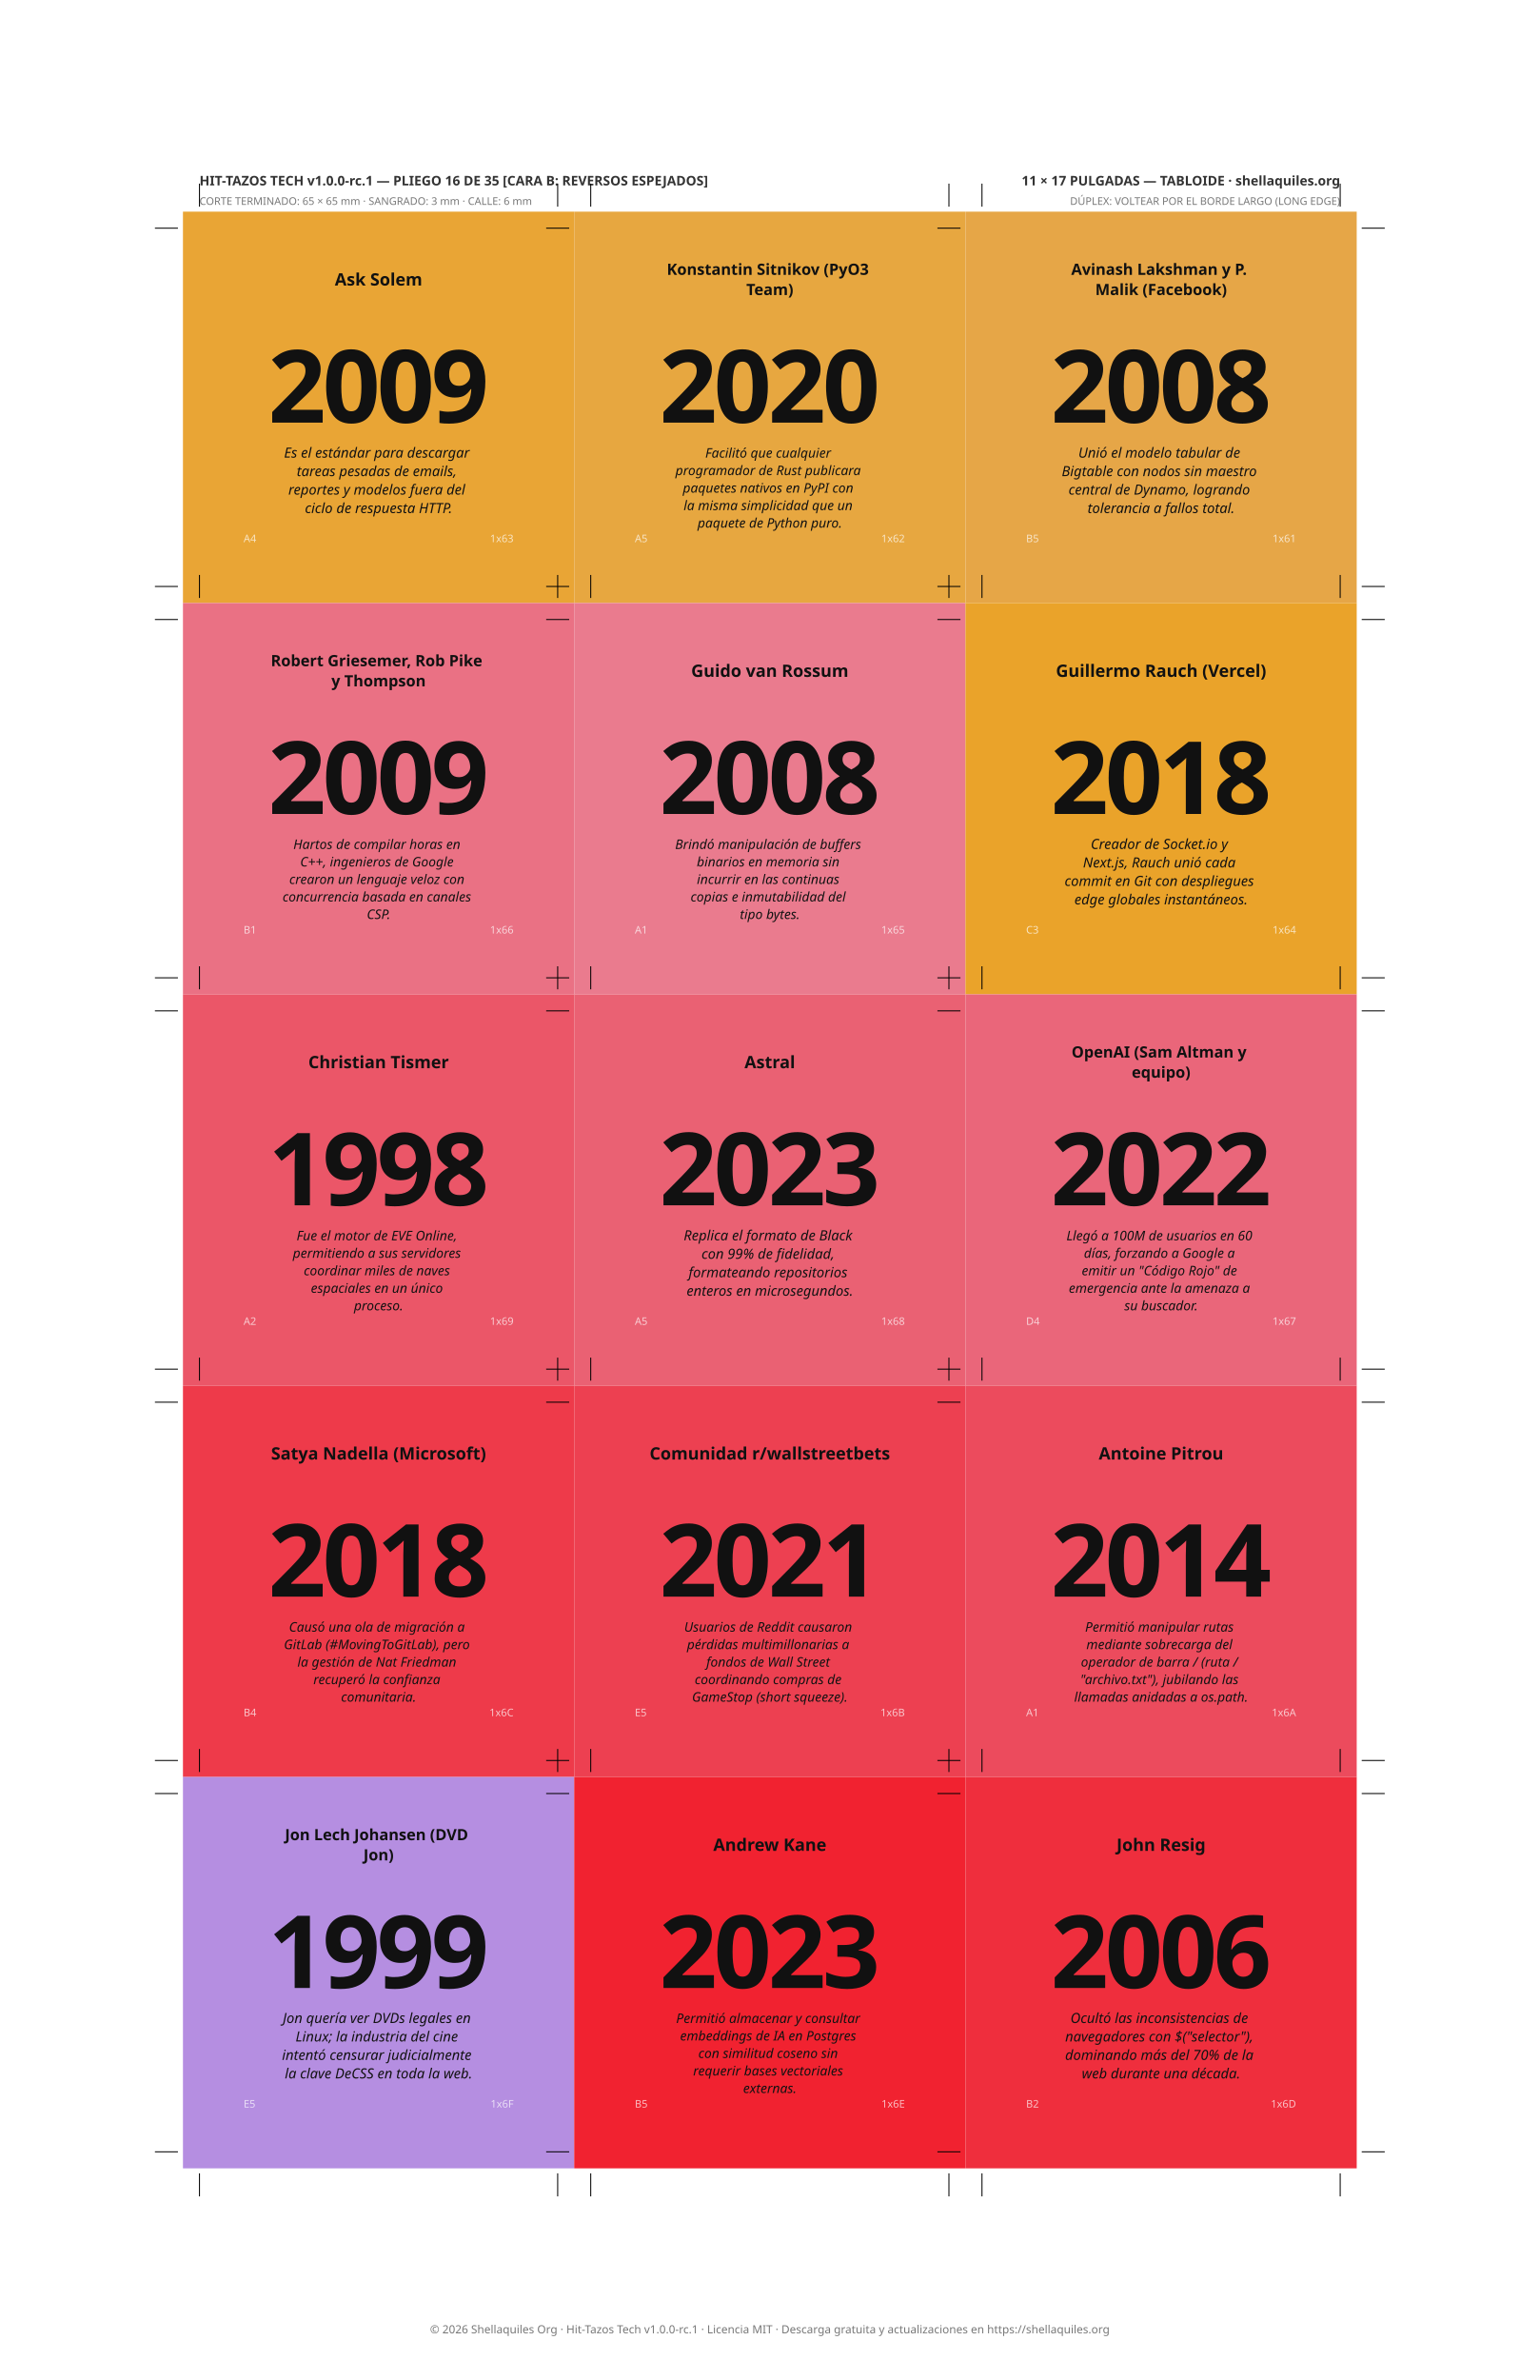
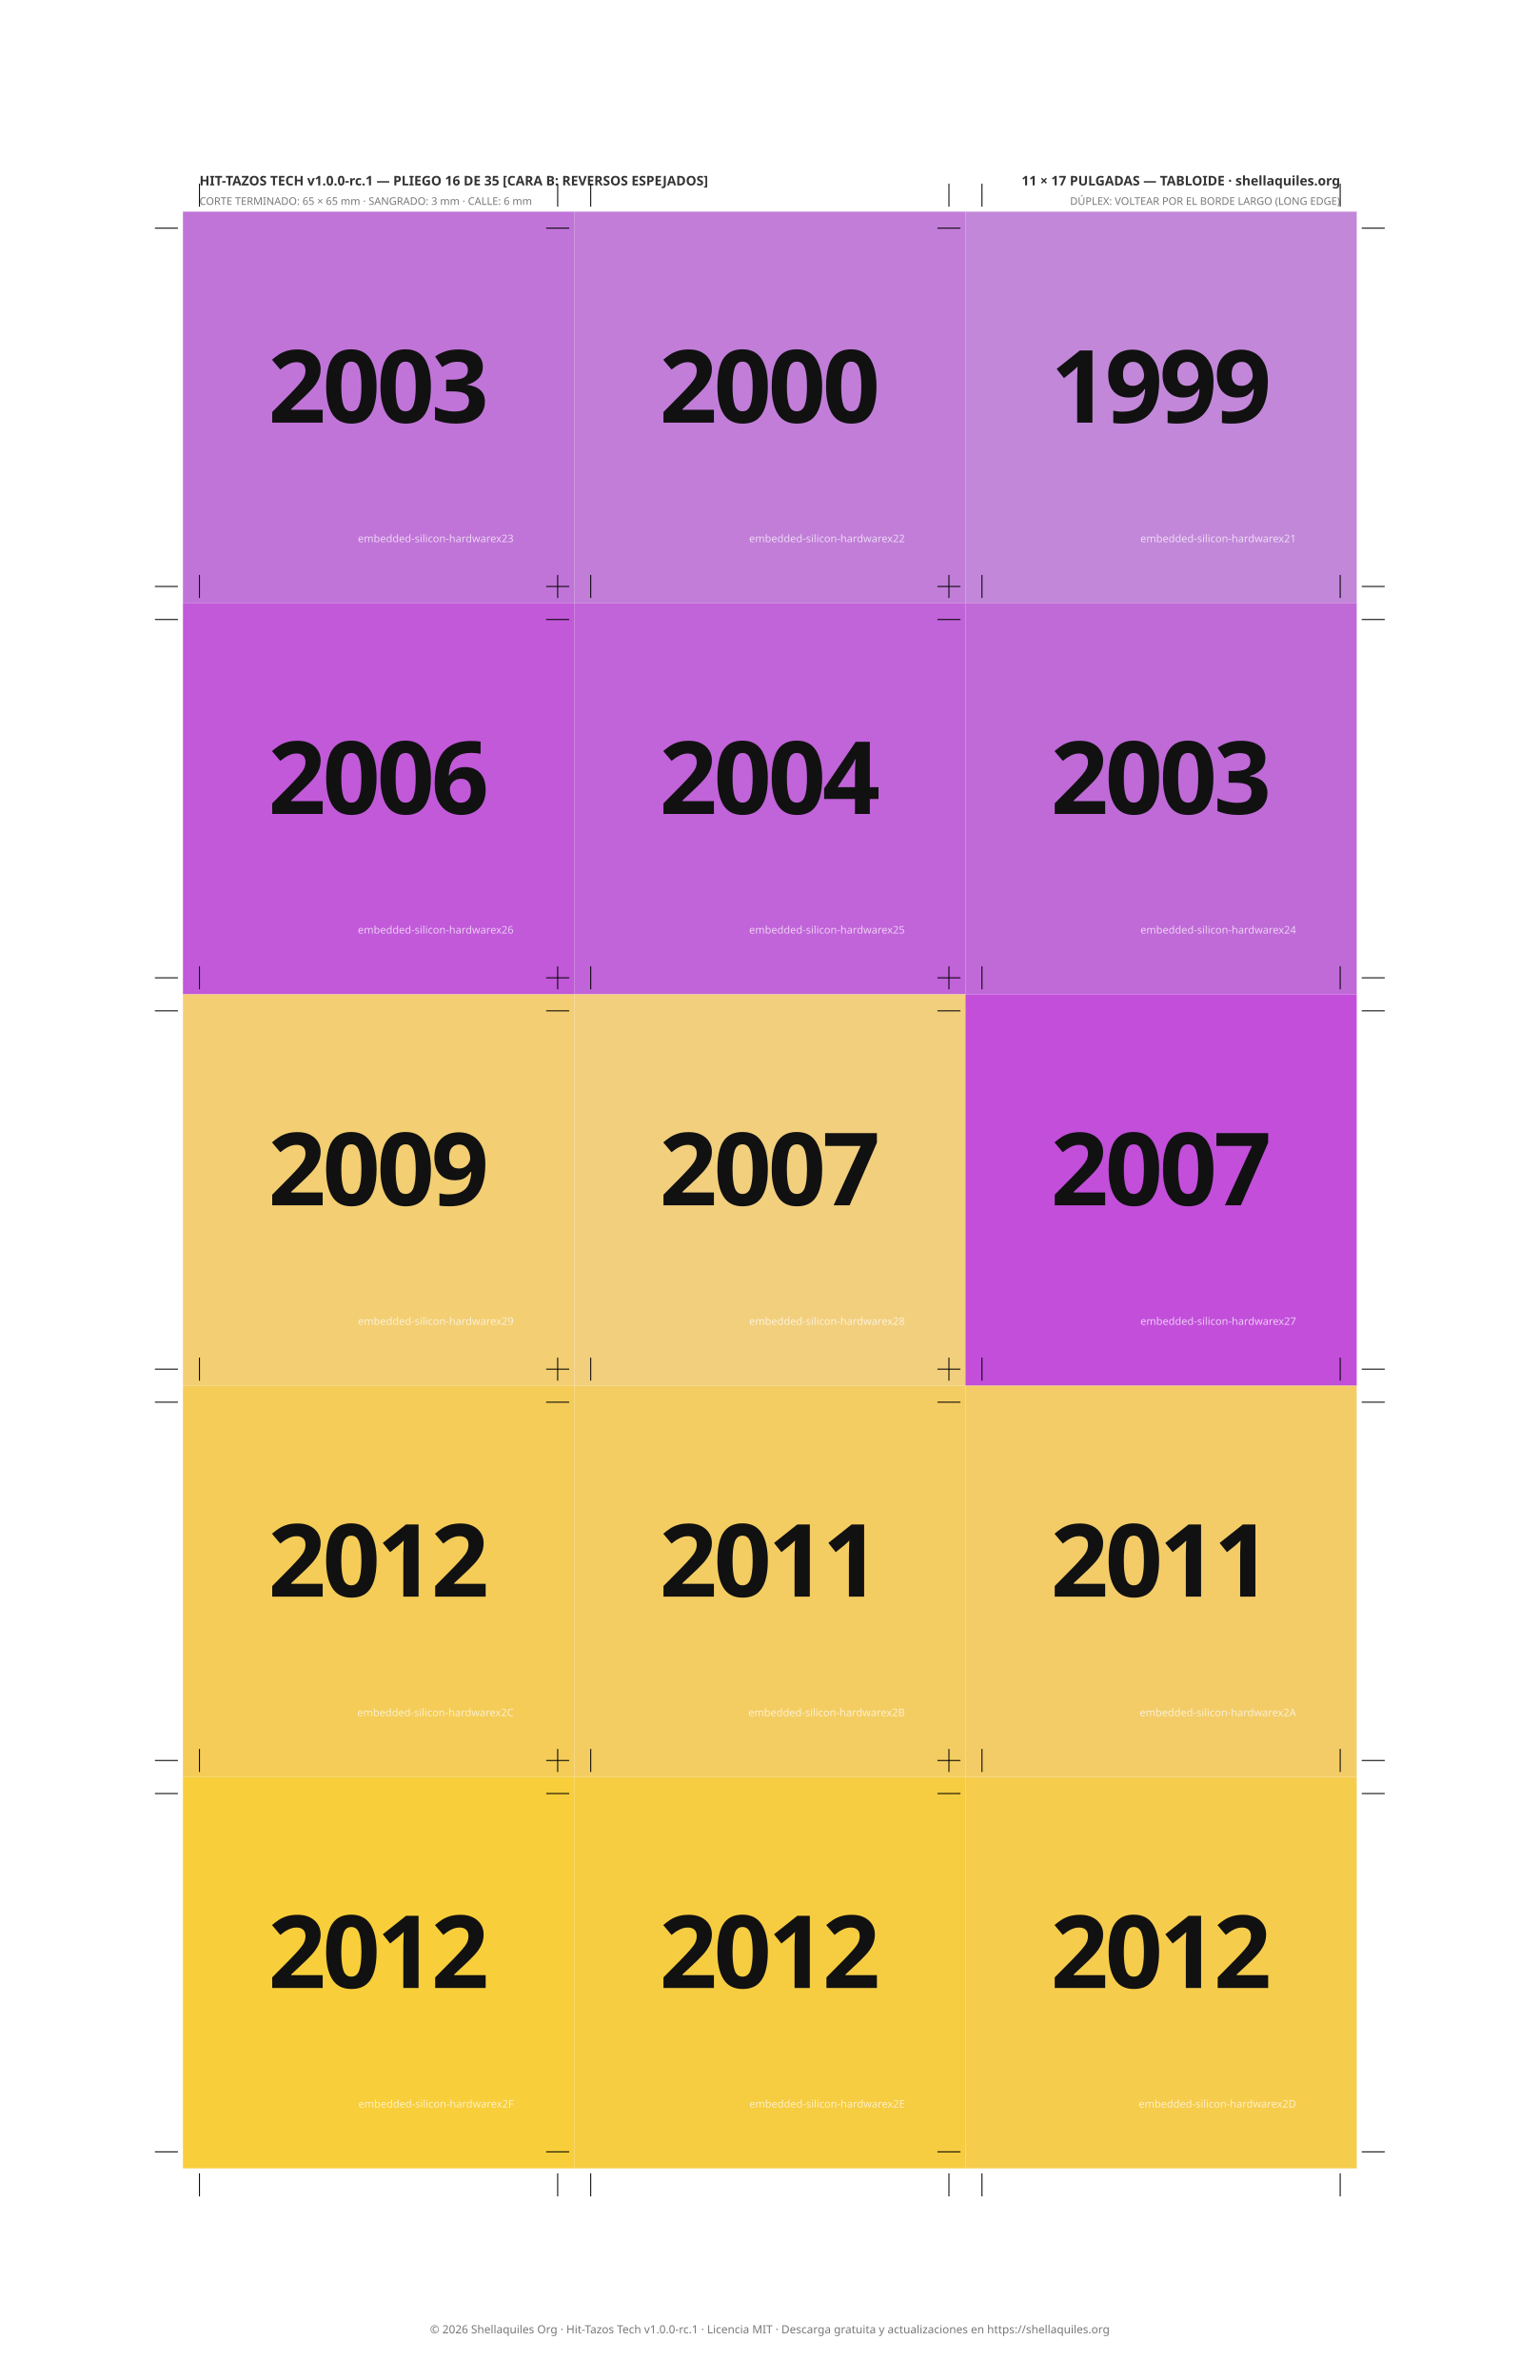
<svg xmlns="http://www.w3.org/2000/svg" width="279.4mm" height="431.8mm" viewBox="0 0 792 1224" style="background-color: #ffffff;">
  <g id="encabezado_pliego">
    <text x="102.61" y="95.35" font-family="'Outfit', sans-serif" font-size="6.8" font-weight="700" fill="#333333">HIT-TAZOS TECH v1.0.0-rc.1 — PLIEGO 16 DE 35 [CARA B: REVERSOS ESPEJADOS]</text>
    <text x="689.39" y="95.35" font-family="'Outfit', sans-serif" font-size="6.8" font-weight="700" fill="#333333" text-anchor="end">11 × 17 PULGADAS — TABLOIDE · shellaquiles.org</text>
    <text x="102.61" y="105.35" font-family="'Outfit', sans-serif" font-size="5.4" font-weight="500" fill="#777777">CORTE TERMINADO: 65 × 65 mm · SANGRADO: 3 mm · CALLE: 6 mm</text>
    <text x="689.39" y="105.35" font-family="'Outfit', sans-serif" font-size="5.4" font-weight="500" fill="#777777" text-anchor="end">DÚPLEX: VOLTEAR POR EL BORDE LARGO (LONG EDGE)</text>
  </g>
  <g id="tarjetas_reverso">
-     <g id="carta_1_63_reverso">
+     <g id="carta_embedded-silicon-hardware_23_reverso">
      <g stroke="#000000" stroke-width="0.5" stroke-linecap="square">
        <line x1="79.94" y1="117.35" x2="91.28" y2="117.35" />
        <line x1="102.61" y1="94.68" x2="102.61" y2="106.02" />
        <line x1="298.20" y1="117.35" x2="309.54" y2="117.35" />
        <line x1="286.87" y1="94.68" x2="286.87" y2="106.02" />
        <line x1="79.94" y1="301.61" x2="91.28" y2="301.61" />
        <line x1="102.61" y1="312.94" x2="102.61" y2="324.28" />
        <line x1="298.20" y1="301.61" x2="309.54" y2="301.61" />
        <line x1="286.87" y1="312.94" x2="286.87" y2="324.28" />
      </g>
-       <rect x="94.11" y="108.85" width="201.26" height="201.26" fill="#e9a535" />
+       <rect x="94.11" y="108.85" width="201.26" height="201.26" fill="#c074d8" />
      <g transform="translate(102.61, 117.35)">
        <text font-family="'Outfit', sans-serif" font-size="8.8" font-weight="600" fill="#111111" text-anchor="middle">
-           <tspan x="92.13" y="29.5">Ask Solem</tspan>
-         </text>
-         <text x="92.13" y="100" font-family="'Space Grotesk', sans-serif" font-size="52" font-weight="900" letter-spacing="-1.8" fill="#111111" text-anchor="middle">2009</text>
-         <text font-family="'Outfit', sans-serif" font-size="7.2" font-weight="400" font-style="italic" fill="#111111" text-anchor="middle">
-           <tspan x="92.13" y="118.0">Es el estándar para descargar</tspan>
-           <tspan x="92.13" y="127.5">tareas pesadas de emails,</tspan>
-           <tspan x="92.13" y="137.0">reportes y modelos fuera del</tspan>
-           <tspan x="92.13" y="146.5">ciclo de respuesta HTTP.</tspan>
-         </text>
-         <text x="22.68" y="161.5" font-family="'Outfit', sans-serif" font-size="5.4" font-weight="500" fill="rgba(255, 255, 255, 0.7)">A4</text>
-         <text x="161.57" y="161.5" font-family="'Space Grotesk', sans-serif" font-size="5.4" font-weight="500" fill="rgba(255, 255, 255, 0.7)" text-anchor="end">1x63</text>
-       </g>
-     </g>
-     <g id="carta_1_62_reverso">
+           
+         </text>
+         <text x="92.13" y="100" font-family="'Space Grotesk', sans-serif" font-size="52" font-weight="900" letter-spacing="-1.8" fill="#111111" text-anchor="middle">2003</text>
+         <text font-family="'Outfit', sans-serif" font-size="7.2" font-weight="400" font-style="italic" fill="#111111" text-anchor="middle">
+           
+         </text>
+         <text x="22.68" y="161.5" font-family="'Outfit', sans-serif" font-size="5.4" font-weight="500" fill="rgba(255, 255, 255, 0.7)" />
+         <text x="161.57" y="161.5" font-family="'Space Grotesk', sans-serif" font-size="5.4" font-weight="500" fill="rgba(255, 255, 255, 0.7)" text-anchor="end">embedded-silicon-hardwarex23</text>
+       </g>
+     </g>
+     <g id="carta_embedded-silicon-hardware_22_reverso">
      <g stroke="#000000" stroke-width="0.5" stroke-linecap="square">
        <line x1="281.20" y1="117.35" x2="292.54" y2="117.35" />
        <line x1="303.87" y1="94.68" x2="303.87" y2="106.02" />
        <line x1="499.46" y1="117.35" x2="510.80" y2="117.35" />
        <line x1="488.13" y1="94.68" x2="488.13" y2="106.02" />
        <line x1="281.20" y1="301.61" x2="292.54" y2="301.61" />
        <line x1="303.87" y1="312.94" x2="303.87" y2="324.28" />
        <line x1="499.46" y1="301.61" x2="510.80" y2="301.61" />
        <line x1="488.13" y1="312.94" x2="488.13" y2="324.28" />
      </g>
-       <rect x="295.37" y="108.85" width="201.26" height="201.26" fill="#e7a740" />
+       <rect x="295.37" y="108.85" width="201.26" height="201.26" fill="#c17dd8" />
      <g transform="translate(303.87, 117.35)">
-         <text font-family="'Outfit', sans-serif" font-size="8" font-weight="600" fill="#111111" text-anchor="middle">
-           <tspan x="92.13" y="24">Konstantin Sitnikov (PyO3</tspan>
-           <tspan x="92.13" y="34.4">Team)</tspan>
-         </text>
-         <text x="92.13" y="100" font-family="'Space Grotesk', sans-serif" font-size="52" font-weight="900" letter-spacing="-1.8" fill="#111111" text-anchor="middle">2020</text>
-         <text font-family="'Outfit', sans-serif" font-size="6.8" font-weight="400" font-style="italic" fill="#111111" text-anchor="middle">
-           <tspan x="92.13" y="118.0">Facilitó que cualquier</tspan>
-           <tspan x="92.13" y="127.0">programador de Rust publicara</tspan>
-           <tspan x="92.13" y="136.0">paquetes nativos en PyPI con</tspan>
-           <tspan x="92.13" y="145.0">la misma simplicidad que un</tspan>
-           <tspan x="92.13" y="154.0">paquete de Python puro.</tspan>
-         </text>
-         <text x="22.68" y="161.5" font-family="'Outfit', sans-serif" font-size="5.4" font-weight="500" fill="rgba(255, 255, 255, 0.7)">A5</text>
-         <text x="161.57" y="161.5" font-family="'Space Grotesk', sans-serif" font-size="5.4" font-weight="500" fill="rgba(255, 255, 255, 0.7)" text-anchor="end">1x62</text>
-       </g>
-     </g>
-     <g id="carta_1_61_reverso">
+         <text font-family="'Outfit', sans-serif" font-size="8.8" font-weight="600" fill="#111111" text-anchor="middle">
+           
+         </text>
+         <text x="92.13" y="100" font-family="'Space Grotesk', sans-serif" font-size="52" font-weight="900" letter-spacing="-1.8" fill="#111111" text-anchor="middle">2000</text>
+         <text font-family="'Outfit', sans-serif" font-size="7.2" font-weight="400" font-style="italic" fill="#111111" text-anchor="middle">
+           
+         </text>
+         <text x="22.68" y="161.5" font-family="'Outfit', sans-serif" font-size="5.4" font-weight="500" fill="rgba(255, 255, 255, 0.7)" />
+         <text x="161.57" y="161.5" font-family="'Space Grotesk', sans-serif" font-size="5.4" font-weight="500" fill="rgba(255, 255, 255, 0.7)" text-anchor="end">embedded-silicon-hardwarex22</text>
+       </g>
+     </g>
+     <g id="carta_embedded-silicon-hardware_21_reverso">
      <g stroke="#000000" stroke-width="0.5" stroke-linecap="square">
        <line x1="482.46" y1="117.35" x2="493.80" y2="117.35" />
        <line x1="505.13" y1="94.68" x2="505.13" y2="106.02" />
        <line x1="700.72" y1="117.35" x2="712.06" y2="117.35" />
        <line x1="689.39" y1="94.68" x2="689.39" y2="106.02" />
        <line x1="482.46" y1="301.61" x2="493.80" y2="301.61" />
        <line x1="505.13" y1="312.94" x2="505.13" y2="324.28" />
        <line x1="700.72" y1="301.61" x2="712.06" y2="301.61" />
        <line x1="689.39" y1="312.94" x2="689.39" y2="324.28" />
      </g>
-       <rect x="496.63" y="108.85" width="201.26" height="201.26" fill="#e6a647" />
+       <rect x="496.63" y="108.85" width="201.26" height="201.26" fill="#c287d9" />
      <g transform="translate(505.13, 117.35)">
-         <text font-family="'Outfit', sans-serif" font-size="8" font-weight="600" fill="#111111" text-anchor="middle">
-           <tspan x="92.13" y="24">Avinash Lakshman y P.</tspan>
-           <tspan x="92.13" y="34.4">Malik (Facebook)</tspan>
-         </text>
-         <text x="92.13" y="100" font-family="'Space Grotesk', sans-serif" font-size="52" font-weight="900" letter-spacing="-1.8" fill="#111111" text-anchor="middle">2008</text>
-         <text font-family="'Outfit', sans-serif" font-size="7.2" font-weight="400" font-style="italic" fill="#111111" text-anchor="middle">
-           <tspan x="92.13" y="118.0">Unió el modelo tabular de</tspan>
-           <tspan x="92.13" y="127.5">Bigtable con nodos sin maestro</tspan>
-           <tspan x="92.13" y="137.0">central de Dynamo, logrando</tspan>
-           <tspan x="92.13" y="146.5">tolerancia a fallos total.</tspan>
-         </text>
-         <text x="22.68" y="161.5" font-family="'Outfit', sans-serif" font-size="5.4" font-weight="500" fill="rgba(255, 255, 255, 0.7)">B5</text>
-         <text x="161.57" y="161.5" font-family="'Space Grotesk', sans-serif" font-size="5.4" font-weight="500" fill="rgba(255, 255, 255, 0.7)" text-anchor="end">1x61</text>
-       </g>
-     </g>
-     <g id="carta_1_66_reverso">
+         <text font-family="'Outfit', sans-serif" font-size="8.8" font-weight="600" fill="#111111" text-anchor="middle">
+           
+         </text>
+         <text x="92.13" y="100" font-family="'Space Grotesk', sans-serif" font-size="52" font-weight="900" letter-spacing="-1.8" fill="#111111" text-anchor="middle">1999</text>
+         <text font-family="'Outfit', sans-serif" font-size="7.2" font-weight="400" font-style="italic" fill="#111111" text-anchor="middle">
+           
+         </text>
+         <text x="22.68" y="161.5" font-family="'Outfit', sans-serif" font-size="5.4" font-weight="500" fill="rgba(255, 255, 255, 0.7)" />
+         <text x="161.57" y="161.5" font-family="'Space Grotesk', sans-serif" font-size="5.4" font-weight="500" fill="rgba(255, 255, 255, 0.7)" text-anchor="end">embedded-silicon-hardwarex21</text>
+       </g>
+     </g>
+     <g id="carta_embedded-silicon-hardware_26_reverso">
      <g stroke="#000000" stroke-width="0.5" stroke-linecap="square">
        <line x1="79.94" y1="318.61" x2="91.28" y2="318.61" />
        <line x1="102.61" y1="295.94" x2="102.61" y2="307.28" />
        <line x1="298.20" y1="318.61" x2="309.54" y2="318.61" />
        <line x1="286.87" y1="295.94" x2="286.87" y2="307.28" />
        <line x1="79.94" y1="502.87" x2="91.28" y2="502.87" />
        <line x1="102.61" y1="514.20" x2="102.61" y2="525.54" />
        <line x1="298.20" y1="502.87" x2="309.54" y2="502.87" />
        <line x1="286.87" y1="514.20" x2="286.87" y2="525.54" />
      </g>
-       <rect x="94.11" y="310.11" width="201.26" height="201.26" fill="#ea7184" />
+       <rect x="94.11" y="310.11" width="201.26" height="201.26" fill="#c159d9" />
      <g transform="translate(102.61, 318.61)">
-         <text font-family="'Outfit', sans-serif" font-size="8" font-weight="600" fill="#111111" text-anchor="middle">
-           <tspan x="92.13" y="24">Robert Griesemer, Rob Pike</tspan>
-           <tspan x="92.13" y="34.4">y Thompson</tspan>
-         </text>
-         <text x="92.13" y="100" font-family="'Space Grotesk', sans-serif" font-size="52" font-weight="900" letter-spacing="-1.8" fill="#111111" text-anchor="middle">2009</text>
-         <text font-family="'Outfit', sans-serif" font-size="6.8" font-weight="400" font-style="italic" fill="#111111" text-anchor="middle">
-           <tspan x="92.13" y="118.0">Hartos de compilar horas en</tspan>
-           <tspan x="92.13" y="127.0">C++, ingenieros de Google</tspan>
-           <tspan x="92.13" y="136.0">crearon un lenguaje veloz con</tspan>
-           <tspan x="92.13" y="145.0">concurrencia basada en canales</tspan>
-           <tspan x="92.13" y="154.0">CSP.</tspan>
-         </text>
-         <text x="22.68" y="161.5" font-family="'Outfit', sans-serif" font-size="5.4" font-weight="500" fill="rgba(255, 255, 255, 0.7)">B1</text>
-         <text x="161.57" y="161.5" font-family="'Space Grotesk', sans-serif" font-size="5.4" font-weight="500" fill="rgba(255, 255, 255, 0.7)" text-anchor="end">1x66</text>
-       </g>
-     </g>
-     <g id="carta_1_65_reverso">
+         <text font-family="'Outfit', sans-serif" font-size="8.8" font-weight="600" fill="#111111" text-anchor="middle">
+           
+         </text>
+         <text x="92.13" y="100" font-family="'Space Grotesk', sans-serif" font-size="52" font-weight="900" letter-spacing="-1.8" fill="#111111" text-anchor="middle">2006</text>
+         <text font-family="'Outfit', sans-serif" font-size="7.2" font-weight="400" font-style="italic" fill="#111111" text-anchor="middle">
+           
+         </text>
+         <text x="22.68" y="161.5" font-family="'Outfit', sans-serif" font-size="5.4" font-weight="500" fill="rgba(255, 255, 255, 0.7)" />
+         <text x="161.57" y="161.5" font-family="'Space Grotesk', sans-serif" font-size="5.4" font-weight="500" fill="rgba(255, 255, 255, 0.7)" text-anchor="end">embedded-silicon-hardwarex26</text>
+       </g>
+     </g>
+     <g id="carta_embedded-silicon-hardware_25_reverso">
      <g stroke="#000000" stroke-width="0.5" stroke-linecap="square">
        <line x1="281.20" y1="318.61" x2="292.54" y2="318.61" />
        <line x1="303.87" y1="295.94" x2="303.87" y2="307.28" />
        <line x1="499.46" y1="318.61" x2="510.80" y2="318.61" />
        <line x1="488.13" y1="295.94" x2="488.13" y2="307.28" />
        <line x1="281.20" y1="502.87" x2="292.54" y2="502.87" />
        <line x1="303.87" y1="514.20" x2="303.87" y2="525.54" />
        <line x1="499.46" y1="502.87" x2="510.80" y2="502.87" />
        <line x1="488.13" y1="514.20" x2="488.13" y2="525.54" />
      </g>
-       <rect x="295.37" y="310.11" width="201.26" height="201.26" fill="#ea7b8e" />
+       <rect x="295.37" y="310.11" width="201.26" height="201.26" fill="#c163d9" />
      <g transform="translate(303.87, 318.61)">
        <text font-family="'Outfit', sans-serif" font-size="8.8" font-weight="600" fill="#111111" text-anchor="middle">
-           <tspan x="92.13" y="29.5">Guido van Rossum</tspan>
-         </text>
-         <text x="92.13" y="100" font-family="'Space Grotesk', sans-serif" font-size="52" font-weight="900" letter-spacing="-1.8" fill="#111111" text-anchor="middle">2008</text>
-         <text font-family="'Outfit', sans-serif" font-size="6.8" font-weight="400" font-style="italic" fill="#111111" text-anchor="middle">
-           <tspan x="92.13" y="118.0">Brindó manipulación de buffers</tspan>
-           <tspan x="92.13" y="127.0">binarios en memoria sin</tspan>
-           <tspan x="92.13" y="136.0">incurrir en las continuas</tspan>
-           <tspan x="92.13" y="145.0">copias e inmutabilidad del</tspan>
-           <tspan x="92.13" y="154.0">tipo bytes.</tspan>
-         </text>
-         <text x="22.68" y="161.5" font-family="'Outfit', sans-serif" font-size="5.4" font-weight="500" fill="rgba(255, 255, 255, 0.7)">A1</text>
-         <text x="161.57" y="161.5" font-family="'Space Grotesk', sans-serif" font-size="5.4" font-weight="500" fill="rgba(255, 255, 255, 0.7)" text-anchor="end">1x65</text>
-       </g>
-     </g>
-     <g id="carta_1_64_reverso">
+           
+         </text>
+         <text x="92.13" y="100" font-family="'Space Grotesk', sans-serif" font-size="52" font-weight="900" letter-spacing="-1.8" fill="#111111" text-anchor="middle">2004</text>
+         <text font-family="'Outfit', sans-serif" font-size="7.2" font-weight="400" font-style="italic" fill="#111111" text-anchor="middle">
+           
+         </text>
+         <text x="22.68" y="161.5" font-family="'Outfit', sans-serif" font-size="5.4" font-weight="500" fill="rgba(255, 255, 255, 0.7)" />
+         <text x="161.57" y="161.5" font-family="'Space Grotesk', sans-serif" font-size="5.4" font-weight="500" fill="rgba(255, 255, 255, 0.7)" text-anchor="end">embedded-silicon-hardwarex25</text>
+       </g>
+     </g>
+     <g id="carta_embedded-silicon-hardware_24_reverso">
      <g stroke="#000000" stroke-width="0.5" stroke-linecap="square">
        <line x1="482.46" y1="318.61" x2="493.80" y2="318.61" />
        <line x1="505.13" y1="295.94" x2="505.13" y2="307.28" />
        <line x1="700.72" y1="318.61" x2="712.06" y2="318.61" />
        <line x1="689.39" y1="295.94" x2="689.39" y2="307.28" />
        <line x1="482.46" y1="502.87" x2="493.80" y2="502.87" />
        <line x1="505.13" y1="514.20" x2="505.13" y2="525.54" />
        <line x1="700.72" y1="502.87" x2="712.06" y2="502.87" />
        <line x1="689.39" y1="514.20" x2="689.39" y2="525.54" />
      </g>
-       <rect x="496.63" y="310.11" width="201.26" height="201.26" fill="#eaa32a" />
+       <rect x="496.63" y="310.11" width="201.26" height="201.26" fill="#bf6ad7" />
      <g transform="translate(505.13, 318.61)">
        <text font-family="'Outfit', sans-serif" font-size="8.8" font-weight="600" fill="#111111" text-anchor="middle">
-           <tspan x="92.13" y="29.5">Guillermo Rauch (Vercel)</tspan>
-         </text>
-         <text x="92.13" y="100" font-family="'Space Grotesk', sans-serif" font-size="52" font-weight="900" letter-spacing="-1.8" fill="#111111" text-anchor="middle">2018</text>
-         <text font-family="'Outfit', sans-serif" font-size="7.2" font-weight="400" font-style="italic" fill="#111111" text-anchor="middle">
-           <tspan x="92.13" y="118.0">Creador de Socket.io y</tspan>
-           <tspan x="92.13" y="127.5">Next.js, Rauch unió cada</tspan>
-           <tspan x="92.13" y="137.0">commit en Git con despliegues</tspan>
-           <tspan x="92.13" y="146.5">edge globales instantáneos.</tspan>
-         </text>
-         <text x="22.68" y="161.5" font-family="'Outfit', sans-serif" font-size="5.4" font-weight="500" fill="rgba(255, 255, 255, 0.7)">C3</text>
-         <text x="161.57" y="161.5" font-family="'Space Grotesk', sans-serif" font-size="5.4" font-weight="500" fill="rgba(255, 255, 255, 0.7)" text-anchor="end">1x64</text>
-       </g>
-     </g>
-     <g id="carta_1_69_reverso">
+           
+         </text>
+         <text x="92.13" y="100" font-family="'Space Grotesk', sans-serif" font-size="52" font-weight="900" letter-spacing="-1.8" fill="#111111" text-anchor="middle">2003</text>
+         <text font-family="'Outfit', sans-serif" font-size="7.2" font-weight="400" font-style="italic" fill="#111111" text-anchor="middle">
+           
+         </text>
+         <text x="22.68" y="161.5" font-family="'Outfit', sans-serif" font-size="5.4" font-weight="500" fill="rgba(255, 255, 255, 0.7)" />
+         <text x="161.57" y="161.5" font-family="'Space Grotesk', sans-serif" font-size="5.4" font-weight="500" fill="rgba(255, 255, 255, 0.7)" text-anchor="end">embedded-silicon-hardwarex24</text>
+       </g>
+     </g>
+     <g id="carta_embedded-silicon-hardware_29_reverso">
      <g stroke="#000000" stroke-width="0.5" stroke-linecap="square">
        <line x1="79.94" y1="519.87" x2="91.28" y2="519.87" />
        <line x1="102.61" y1="497.20" x2="102.61" y2="508.54" />
        <line x1="298.20" y1="519.87" x2="309.54" y2="519.87" />
        <line x1="286.87" y1="497.20" x2="286.87" y2="508.54" />
        <line x1="79.94" y1="704.13" x2="91.28" y2="704.13" />
        <line x1="102.61" y1="715.46" x2="102.61" y2="726.80" />
        <line x1="298.20" y1="704.13" x2="309.54" y2="704.13" />
        <line x1="286.87" y1="715.46" x2="286.87" y2="726.80" />
      </g>
-       <rect x="94.11" y="511.37" width="201.26" height="201.26" fill="#eb5668" />
+       <rect x="94.11" y="511.37" width="201.26" height="201.26" fill="#f3ce72" />
      <g transform="translate(102.61, 519.87)">
        <text font-family="'Outfit', sans-serif" font-size="8.8" font-weight="600" fill="#111111" text-anchor="middle">
-           <tspan x="92.13" y="29.5">Christian Tismer</tspan>
-         </text>
-         <text x="92.13" y="100" font-family="'Space Grotesk', sans-serif" font-size="52" font-weight="900" letter-spacing="-1.8" fill="#111111" text-anchor="middle">1998</text>
-         <text font-family="'Outfit', sans-serif" font-size="6.8" font-weight="400" font-style="italic" fill="#111111" text-anchor="middle">
-           <tspan x="92.13" y="118.0">Fue el motor de EVE Online,</tspan>
-           <tspan x="92.13" y="127.0">permitiendo a sus servidores</tspan>
-           <tspan x="92.13" y="136.0">coordinar miles de naves</tspan>
-           <tspan x="92.13" y="145.0">espaciales en un único</tspan>
-           <tspan x="92.13" y="154.0">proceso.</tspan>
-         </text>
-         <text x="22.68" y="161.5" font-family="'Outfit', sans-serif" font-size="5.4" font-weight="500" fill="rgba(255, 255, 255, 0.7)">A2</text>
-         <text x="161.57" y="161.5" font-family="'Space Grotesk', sans-serif" font-size="5.4" font-weight="500" fill="rgba(255, 255, 255, 0.7)" text-anchor="end">1x69</text>
-       </g>
-     </g>
-     <g id="carta_1_68_reverso">
+           
+         </text>
+         <text x="92.13" y="100" font-family="'Space Grotesk', sans-serif" font-size="52" font-weight="900" letter-spacing="-1.8" fill="#111111" text-anchor="middle">2009</text>
+         <text font-family="'Outfit', sans-serif" font-size="7.2" font-weight="400" font-style="italic" fill="#111111" text-anchor="middle">
+           
+         </text>
+         <text x="22.68" y="161.5" font-family="'Outfit', sans-serif" font-size="5.4" font-weight="500" fill="rgba(255, 255, 255, 0.7)" />
+         <text x="161.57" y="161.5" font-family="'Space Grotesk', sans-serif" font-size="5.4" font-weight="500" fill="rgba(255, 255, 255, 0.7)" text-anchor="end">embedded-silicon-hardwarex29</text>
+       </g>
+     </g>
+     <g id="carta_embedded-silicon-hardware_28_reverso">
      <g stroke="#000000" stroke-width="0.5" stroke-linecap="square">
        <line x1="281.20" y1="519.87" x2="292.54" y2="519.87" />
        <line x1="303.87" y1="497.20" x2="303.87" y2="508.54" />
        <line x1="499.46" y1="519.87" x2="510.80" y2="519.87" />
        <line x1="488.13" y1="497.20" x2="488.13" y2="508.54" />
        <line x1="281.20" y1="704.13" x2="292.54" y2="704.13" />
        <line x1="303.87" y1="715.46" x2="303.87" y2="726.80" />
        <line x1="499.46" y1="704.13" x2="510.80" y2="704.13" />
        <line x1="488.13" y1="715.46" x2="488.13" y2="726.80" />
      </g>
-       <rect x="295.37" y="511.37" width="201.26" height="201.26" fill="#ea6173" />
+       <rect x="295.37" y="511.37" width="201.26" height="201.26" fill="#f2cf7d" />
      <g transform="translate(303.87, 519.87)">
        <text font-family="'Outfit', sans-serif" font-size="8.8" font-weight="600" fill="#111111" text-anchor="middle">
-           <tspan x="92.13" y="29.5">Astral</tspan>
-         </text>
-         <text x="92.13" y="100" font-family="'Space Grotesk', sans-serif" font-size="52" font-weight="900" letter-spacing="-1.8" fill="#111111" text-anchor="middle">2023</text>
-         <text font-family="'Outfit', sans-serif" font-size="7.2" font-weight="400" font-style="italic" fill="#111111" text-anchor="middle">
-           <tspan x="92.13" y="118.0">Replica el formato de Black</tspan>
-           <tspan x="92.13" y="127.5">con 99% de fidelidad,</tspan>
-           <tspan x="92.13" y="137.0">formateando repositorios</tspan>
-           <tspan x="92.13" y="146.5">enteros en microsegundos.</tspan>
-         </text>
-         <text x="22.68" y="161.5" font-family="'Outfit', sans-serif" font-size="5.4" font-weight="500" fill="rgba(255, 255, 255, 0.7)">A5</text>
-         <text x="161.57" y="161.5" font-family="'Space Grotesk', sans-serif" font-size="5.4" font-weight="500" fill="rgba(255, 255, 255, 0.7)" text-anchor="end">1x68</text>
-       </g>
-     </g>
-     <g id="carta_1_67_reverso">
+           
+         </text>
+         <text x="92.13" y="100" font-family="'Space Grotesk', sans-serif" font-size="52" font-weight="900" letter-spacing="-1.8" fill="#111111" text-anchor="middle">2007</text>
+         <text font-family="'Outfit', sans-serif" font-size="7.2" font-weight="400" font-style="italic" fill="#111111" text-anchor="middle">
+           
+         </text>
+         <text x="22.68" y="161.5" font-family="'Outfit', sans-serif" font-size="5.4" font-weight="500" fill="rgba(255, 255, 255, 0.7)" />
+         <text x="161.57" y="161.5" font-family="'Space Grotesk', sans-serif" font-size="5.4" font-weight="500" fill="rgba(255, 255, 255, 0.7)" text-anchor="end">embedded-silicon-hardwarex28</text>
+       </g>
+     </g>
+     <g id="carta_embedded-silicon-hardware_27_reverso">
      <g stroke="#000000" stroke-width="0.5" stroke-linecap="square">
        <line x1="482.46" y1="519.87" x2="493.80" y2="519.87" />
        <line x1="505.13" y1="497.20" x2="505.13" y2="508.54" />
        <line x1="700.72" y1="519.87" x2="712.06" y2="519.87" />
        <line x1="689.39" y1="497.20" x2="689.39" y2="508.54" />
        <line x1="482.46" y1="704.13" x2="493.80" y2="704.13" />
        <line x1="505.13" y1="715.46" x2="505.13" y2="726.80" />
        <line x1="700.72" y1="704.13" x2="712.06" y2="704.13" />
        <line x1="689.39" y1="715.46" x2="689.39" y2="726.80" />
      </g>
-       <rect x="496.63" y="511.37" width="201.26" height="201.26" fill="#ea667a" />
+       <rect x="496.63" y="511.37" width="201.26" height="201.26" fill="#c24eda" />
      <g transform="translate(505.13, 519.87)">
-         <text font-family="'Outfit', sans-serif" font-size="8" font-weight="600" fill="#111111" text-anchor="middle">
-           <tspan x="92.13" y="24">OpenAI (Sam Altman y</tspan>
-           <tspan x="92.13" y="34.4">equipo)</tspan>
-         </text>
-         <text x="92.13" y="100" font-family="'Space Grotesk', sans-serif" font-size="52" font-weight="900" letter-spacing="-1.8" fill="#111111" text-anchor="middle">2022</text>
-         <text font-family="'Outfit', sans-serif" font-size="6.8" font-weight="400" font-style="italic" fill="#111111" text-anchor="middle">
-           <tspan x="92.13" y="118.0">Llegó a 100M de usuarios en 60</tspan>
-           <tspan x="92.13" y="127.0">días, forzando a Google a</tspan>
-           <tspan x="92.13" y="136.0">emitir un "Código Rojo" de</tspan>
-           <tspan x="92.13" y="145.0">emergencia ante la amenaza a</tspan>
-           <tspan x="92.13" y="154.0">su buscador.</tspan>
-         </text>
-         <text x="22.68" y="161.5" font-family="'Outfit', sans-serif" font-size="5.4" font-weight="500" fill="rgba(255, 255, 255, 0.7)">D4</text>
-         <text x="161.57" y="161.5" font-family="'Space Grotesk', sans-serif" font-size="5.4" font-weight="500" fill="rgba(255, 255, 255, 0.7)" text-anchor="end">1x67</text>
-       </g>
-     </g>
-     <g id="carta_1_6C_reverso">
+         <text font-family="'Outfit', sans-serif" font-size="8.8" font-weight="600" fill="#111111" text-anchor="middle">
+           
+         </text>
+         <text x="92.13" y="100" font-family="'Space Grotesk', sans-serif" font-size="52" font-weight="900" letter-spacing="-1.8" fill="#111111" text-anchor="middle">2007</text>
+         <text font-family="'Outfit', sans-serif" font-size="7.2" font-weight="400" font-style="italic" fill="#111111" text-anchor="middle">
+           
+         </text>
+         <text x="22.68" y="161.5" font-family="'Outfit', sans-serif" font-size="5.4" font-weight="500" fill="rgba(255, 255, 255, 0.7)" />
+         <text x="161.57" y="161.5" font-family="'Space Grotesk', sans-serif" font-size="5.4" font-weight="500" fill="rgba(255, 255, 255, 0.7)" text-anchor="end">embedded-silicon-hardwarex27</text>
+       </g>
+     </g>
+     <g id="carta_embedded-silicon-hardware_2C_reverso">
      <g stroke="#000000" stroke-width="0.5" stroke-linecap="square">
        <line x1="79.94" y1="721.13" x2="91.28" y2="721.13" />
        <line x1="102.61" y1="698.46" x2="102.61" y2="709.80" />
        <line x1="298.20" y1="721.13" x2="309.54" y2="721.13" />
        <line x1="286.87" y1="698.46" x2="286.87" y2="709.80" />
        <line x1="79.94" y1="905.39" x2="91.28" y2="905.39" />
        <line x1="102.61" y1="916.72" x2="102.61" y2="928.06" />
        <line x1="298.20" y1="905.39" x2="309.54" y2="905.39" />
        <line x1="286.87" y1="916.72" x2="286.87" y2="928.06" />
      </g>
-       <rect x="94.11" y="712.63" width="201.26" height="201.26" fill="#ee3a4a" />
+       <rect x="94.11" y="712.63" width="201.26" height="201.26" fill="#f4cc57" />
      <g transform="translate(102.61, 721.13)">
        <text font-family="'Outfit', sans-serif" font-size="8.8" font-weight="600" fill="#111111" text-anchor="middle">
-           <tspan x="92.13" y="29.5">Satya Nadella (Microsoft)</tspan>
-         </text>
-         <text x="92.13" y="100" font-family="'Space Grotesk', sans-serif" font-size="52" font-weight="900" letter-spacing="-1.8" fill="#111111" text-anchor="middle">2018</text>
-         <text font-family="'Outfit', sans-serif" font-size="6.8" font-weight="400" font-style="italic" fill="#111111" text-anchor="middle">
-           <tspan x="92.13" y="118.0">Causó una ola de migración a</tspan>
-           <tspan x="92.13" y="127.0">GitLab (#MovingToGitLab), pero</tspan>
-           <tspan x="92.13" y="136.0">la gestión de Nat Friedman</tspan>
-           <tspan x="92.13" y="145.0">recuperó la confianza</tspan>
-           <tspan x="92.13" y="154.0">comunitaria.</tspan>
-         </text>
-         <text x="22.68" y="161.5" font-family="'Outfit', sans-serif" font-size="5.4" font-weight="500" fill="rgba(255, 255, 255, 0.7)">B4</text>
-         <text x="161.57" y="161.5" font-family="'Space Grotesk', sans-serif" font-size="5.4" font-weight="500" fill="rgba(255, 255, 255, 0.7)" text-anchor="end">1x6C</text>
-       </g>
-     </g>
-     <g id="carta_1_6B_reverso">
+           
+         </text>
+         <text x="92.13" y="100" font-family="'Space Grotesk', sans-serif" font-size="52" font-weight="900" letter-spacing="-1.8" fill="#111111" text-anchor="middle">2012</text>
+         <text font-family="'Outfit', sans-serif" font-size="7.2" font-weight="400" font-style="italic" fill="#111111" text-anchor="middle">
+           
+         </text>
+         <text x="22.68" y="161.5" font-family="'Outfit', sans-serif" font-size="5.4" font-weight="500" fill="rgba(255, 255, 255, 0.7)" />
+         <text x="161.57" y="161.5" font-family="'Space Grotesk', sans-serif" font-size="5.4" font-weight="500" fill="rgba(255, 255, 255, 0.7)" text-anchor="end">embedded-silicon-hardwarex2C</text>
+       </g>
+     </g>
+     <g id="carta_embedded-silicon-hardware_2B_reverso">
      <g stroke="#000000" stroke-width="0.5" stroke-linecap="square">
        <line x1="281.20" y1="721.13" x2="292.54" y2="721.13" />
        <line x1="303.87" y1="698.46" x2="303.87" y2="709.80" />
        <line x1="499.46" y1="721.13" x2="510.80" y2="721.13" />
        <line x1="488.13" y1="698.46" x2="488.13" y2="709.80" />
        <line x1="281.20" y1="905.39" x2="292.54" y2="905.39" />
        <line x1="303.87" y1="916.72" x2="303.87" y2="928.06" />
        <line x1="499.46" y1="905.39" x2="510.80" y2="905.39" />
        <line x1="488.13" y1="916.72" x2="488.13" y2="928.06" />
      </g>
-       <rect x="295.37" y="712.63" width="201.26" height="201.26" fill="#ed4051" />
+       <rect x="295.37" y="712.63" width="201.26" height="201.26" fill="#f4cd62" />
      <g transform="translate(303.87, 721.13)">
        <text font-family="'Outfit', sans-serif" font-size="8.8" font-weight="600" fill="#111111" text-anchor="middle">
-           <tspan x="92.13" y="29.5">Comunidad r/wallstreetbets</tspan>
-         </text>
-         <text x="92.13" y="100" font-family="'Space Grotesk', sans-serif" font-size="52" font-weight="900" letter-spacing="-1.8" fill="#111111" text-anchor="middle">2021</text>
-         <text font-family="'Outfit', sans-serif" font-size="6.8" font-weight="400" font-style="italic" fill="#111111" text-anchor="middle">
-           <tspan x="92.13" y="118.0">Usuarios de Reddit causaron</tspan>
-           <tspan x="92.13" y="127.0">pérdidas multimillonarias a</tspan>
-           <tspan x="92.13" y="136.0">fondos de Wall Street</tspan>
-           <tspan x="92.13" y="145.0">coordinando compras de</tspan>
-           <tspan x="92.13" y="154.0">GameStop (short squeeze).</tspan>
-         </text>
-         <text x="22.68" y="161.5" font-family="'Outfit', sans-serif" font-size="5.4" font-weight="500" fill="rgba(255, 255, 255, 0.7)">E5</text>
-         <text x="161.57" y="161.5" font-family="'Space Grotesk', sans-serif" font-size="5.4" font-weight="500" fill="rgba(255, 255, 255, 0.7)" text-anchor="end">1x6B</text>
-       </g>
-     </g>
-     <g id="carta_1_6A_reverso">
+           
+         </text>
+         <text x="92.13" y="100" font-family="'Space Grotesk', sans-serif" font-size="52" font-weight="900" letter-spacing="-1.8" fill="#111111" text-anchor="middle">2011</text>
+         <text font-family="'Outfit', sans-serif" font-size="7.2" font-weight="400" font-style="italic" fill="#111111" text-anchor="middle">
+           
+         </text>
+         <text x="22.68" y="161.5" font-family="'Outfit', sans-serif" font-size="5.4" font-weight="500" fill="rgba(255, 255, 255, 0.7)" />
+         <text x="161.57" y="161.5" font-family="'Space Grotesk', sans-serif" font-size="5.4" font-weight="500" fill="rgba(255, 255, 255, 0.7)" text-anchor="end">embedded-silicon-hardwarex2B</text>
+       </g>
+     </g>
+     <g id="carta_embedded-silicon-hardware_2A_reverso">
      <g stroke="#000000" stroke-width="0.5" stroke-linecap="square">
        <line x1="482.46" y1="721.13" x2="493.80" y2="721.13" />
        <line x1="505.13" y1="698.46" x2="505.13" y2="709.80" />
        <line x1="700.72" y1="721.13" x2="712.06" y2="721.13" />
        <line x1="689.39" y1="698.46" x2="689.39" y2="709.80" />
        <line x1="482.46" y1="905.39" x2="493.80" y2="905.39" />
        <line x1="505.13" y1="916.72" x2="505.13" y2="928.06" />
        <line x1="700.72" y1="905.39" x2="712.06" y2="905.39" />
        <line x1="689.39" y1="916.72" x2="689.39" y2="928.06" />
      </g>
-       <rect x="496.63" y="712.63" width="201.26" height="201.26" fill="#ec4b5d" />
+       <rect x="496.63" y="712.63" width="201.26" height="201.26" fill="#f3cc68" />
      <g transform="translate(505.13, 721.13)">
        <text font-family="'Outfit', sans-serif" font-size="8.8" font-weight="600" fill="#111111" text-anchor="middle">
-           <tspan x="92.13" y="29.5">Antoine Pitrou</tspan>
-         </text>
-         <text x="92.13" y="100" font-family="'Space Grotesk', sans-serif" font-size="52" font-weight="900" letter-spacing="-1.8" fill="#111111" text-anchor="middle">2014</text>
-         <text font-family="'Outfit', sans-serif" font-size="6.8" font-weight="400" font-style="italic" fill="#111111" text-anchor="middle">
-           <tspan x="92.13" y="118.0">Permitió manipular rutas</tspan>
-           <tspan x="92.13" y="127.0">mediante sobrecarga del</tspan>
-           <tspan x="92.13" y="136.0">operador de barra / (ruta /</tspan>
-           <tspan x="92.13" y="145.0">"archivo.txt"), jubilando las</tspan>
-           <tspan x="92.13" y="154.0">llamadas anidadas a os.path.</tspan>
-         </text>
-         <text x="22.68" y="161.5" font-family="'Outfit', sans-serif" font-size="5.4" font-weight="500" fill="rgba(255, 255, 255, 0.7)">A1</text>
-         <text x="161.57" y="161.5" font-family="'Space Grotesk', sans-serif" font-size="5.4" font-weight="500" fill="rgba(255, 255, 255, 0.7)" text-anchor="end">1x6A</text>
-       </g>
-     </g>
-     <g id="carta_1_6F_reverso">
+           
+         </text>
+         <text x="92.13" y="100" font-family="'Space Grotesk', sans-serif" font-size="52" font-weight="900" letter-spacing="-1.8" fill="#111111" text-anchor="middle">2011</text>
+         <text font-family="'Outfit', sans-serif" font-size="7.2" font-weight="400" font-style="italic" fill="#111111" text-anchor="middle">
+           
+         </text>
+         <text x="22.68" y="161.5" font-family="'Outfit', sans-serif" font-size="5.4" font-weight="500" fill="rgba(255, 255, 255, 0.7)" />
+         <text x="161.57" y="161.5" font-family="'Space Grotesk', sans-serif" font-size="5.4" font-weight="500" fill="rgba(255, 255, 255, 0.7)" text-anchor="end">embedded-silicon-hardwarex2A</text>
+       </g>
+     </g>
+     <g id="carta_embedded-silicon-hardware_2F_reverso">
      <g stroke="#000000" stroke-width="0.5" stroke-linecap="square">
        <line x1="79.94" y1="922.39" x2="91.28" y2="922.39" />
        <line x1="102.61" y1="899.72" x2="102.61" y2="911.06" />
        <line x1="298.20" y1="922.39" x2="309.54" y2="922.39" />
        <line x1="286.87" y1="899.72" x2="286.87" y2="911.06" />
        <line x1="79.94" y1="1106.65" x2="91.28" y2="1106.65" />
        <line x1="102.61" y1="1117.98" x2="102.61" y2="1129.32" />
        <line x1="298.20" y1="1106.65" x2="309.54" y2="1106.65" />
        <line x1="286.87" y1="1117.98" x2="286.87" y2="1129.32" />
      </g>
-       <rect x="94.11" y="913.89" width="201.26" height="201.26" fill="#b58ee1" />
+       <rect x="94.11" y="913.89" width="201.26" height="201.26" fill="#f8ce3a" />
      <g transform="translate(102.61, 922.39)">
-         <text font-family="'Outfit', sans-serif" font-size="8" font-weight="600" fill="#111111" text-anchor="middle">
-           <tspan x="92.13" y="24">Jon Lech Johansen (DVD</tspan>
-           <tspan x="92.13" y="34.4">Jon)</tspan>
-         </text>
-         <text x="92.13" y="100" font-family="'Space Grotesk', sans-serif" font-size="52" font-weight="900" letter-spacing="-1.8" fill="#111111" text-anchor="middle">1999</text>
-         <text font-family="'Outfit', sans-serif" font-size="7.2" font-weight="400" font-style="italic" fill="#111111" text-anchor="middle">
-           <tspan x="92.13" y="118.0">Jon quería ver DVDs legales en</tspan>
-           <tspan x="92.13" y="127.5">Linux; la industria del cine</tspan>
-           <tspan x="92.13" y="137.0">intentó censurar judicialmente</tspan>
-           <tspan x="92.13" y="146.5">la clave DeCSS en toda la web.</tspan>
-         </text>
-         <text x="22.68" y="161.5" font-family="'Outfit', sans-serif" font-size="5.4" font-weight="500" fill="rgba(255, 255, 255, 0.7)">E5</text>
-         <text x="161.57" y="161.5" font-family="'Space Grotesk', sans-serif" font-size="5.4" font-weight="500" fill="rgba(255, 255, 255, 0.7)" text-anchor="end">1x6F</text>
-       </g>
-     </g>
-     <g id="carta_1_6E_reverso">
+         <text font-family="'Outfit', sans-serif" font-size="8.8" font-weight="600" fill="#111111" text-anchor="middle">
+           
+         </text>
+         <text x="92.13" y="100" font-family="'Space Grotesk', sans-serif" font-size="52" font-weight="900" letter-spacing="-1.8" fill="#111111" text-anchor="middle">2012</text>
+         <text font-family="'Outfit', sans-serif" font-size="7.2" font-weight="400" font-style="italic" fill="#111111" text-anchor="middle">
+           
+         </text>
+         <text x="22.68" y="161.5" font-family="'Outfit', sans-serif" font-size="5.4" font-weight="500" fill="rgba(255, 255, 255, 0.7)" />
+         <text x="161.57" y="161.5" font-family="'Space Grotesk', sans-serif" font-size="5.4" font-weight="500" fill="rgba(255, 255, 255, 0.7)" text-anchor="end">embedded-silicon-hardwarex2F</text>
+       </g>
+     </g>
+     <g id="carta_embedded-silicon-hardware_2E_reverso">
      <g stroke="#000000" stroke-width="0.5" stroke-linecap="square">
        <line x1="281.20" y1="922.39" x2="292.54" y2="922.39" />
        <line x1="303.87" y1="899.72" x2="303.87" y2="911.06" />
        <line x1="499.46" y1="922.39" x2="510.80" y2="922.39" />
        <line x1="488.13" y1="899.72" x2="488.13" y2="911.06" />
        <line x1="281.20" y1="1106.65" x2="292.54" y2="1106.65" />
        <line x1="303.87" y1="1117.98" x2="303.87" y2="1129.32" />
        <line x1="499.46" y1="1106.65" x2="510.80" y2="1106.65" />
        <line x1="488.13" y1="1117.98" x2="488.13" y2="1129.32" />
      </g>
-       <rect x="295.37" y="913.89" width="201.26" height="201.26" fill="#f12230" />
+       <rect x="295.37" y="913.89" width="201.26" height="201.26" fill="#f6cc41" />
      <g transform="translate(303.87, 922.39)">
        <text font-family="'Outfit', sans-serif" font-size="8.8" font-weight="600" fill="#111111" text-anchor="middle">
-           <tspan x="92.13" y="29.5">Andrew Kane</tspan>
-         </text>
-         <text x="92.13" y="100" font-family="'Space Grotesk', sans-serif" font-size="52" font-weight="900" letter-spacing="-1.8" fill="#111111" text-anchor="middle">2023</text>
-         <text font-family="'Outfit', sans-serif" font-size="6.8" font-weight="400" font-style="italic" fill="#111111" text-anchor="middle">
-           <tspan x="92.13" y="118.0">Permitió almacenar y consultar</tspan>
-           <tspan x="92.13" y="127.0">embeddings de IA en Postgres</tspan>
-           <tspan x="92.13" y="136.0">con similitud coseno sin</tspan>
-           <tspan x="92.13" y="145.0">requerir bases vectoriales</tspan>
-           <tspan x="92.13" y="154.0">externas.</tspan>
-         </text>
-         <text x="22.68" y="161.5" font-family="'Outfit', sans-serif" font-size="5.4" font-weight="500" fill="rgba(255, 255, 255, 0.7)">B5</text>
-         <text x="161.57" y="161.5" font-family="'Space Grotesk', sans-serif" font-size="5.4" font-weight="500" fill="rgba(255, 255, 255, 0.7)" text-anchor="end">1x6E</text>
-       </g>
-     </g>
-     <g id="carta_1_6D_reverso">
+           
+         </text>
+         <text x="92.13" y="100" font-family="'Space Grotesk', sans-serif" font-size="52" font-weight="900" letter-spacing="-1.8" fill="#111111" text-anchor="middle">2012</text>
+         <text font-family="'Outfit', sans-serif" font-size="7.2" font-weight="400" font-style="italic" fill="#111111" text-anchor="middle">
+           
+         </text>
+         <text x="22.68" y="161.5" font-family="'Outfit', sans-serif" font-size="5.4" font-weight="500" fill="rgba(255, 255, 255, 0.7)" />
+         <text x="161.57" y="161.5" font-family="'Space Grotesk', sans-serif" font-size="5.4" font-weight="500" fill="rgba(255, 255, 255, 0.7)" text-anchor="end">embedded-silicon-hardwarex2E</text>
+       </g>
+     </g>
+     <g id="carta_embedded-silicon-hardware_2D_reverso">
      <g stroke="#000000" stroke-width="0.5" stroke-linecap="square">
        <line x1="482.46" y1="922.39" x2="493.80" y2="922.39" />
        <line x1="505.13" y1="899.72" x2="505.13" y2="911.06" />
        <line x1="700.72" y1="922.39" x2="712.06" y2="922.39" />
        <line x1="689.39" y1="899.72" x2="689.39" y2="911.06" />
        <line x1="482.46" y1="1106.65" x2="493.80" y2="1106.65" />
        <line x1="505.13" y1="1117.98" x2="505.13" y2="1129.32" />
        <line x1="700.72" y1="1106.65" x2="712.06" y2="1106.65" />
        <line x1="689.39" y1="1117.98" x2="689.39" y2="1129.32" />
      </g>
-       <rect x="496.63" y="913.89" width="201.26" height="201.26" fill="#ef2e3d" />
+       <rect x="496.63" y="913.89" width="201.26" height="201.26" fill="#f6cc4c" />
      <g transform="translate(505.13, 922.39)">
        <text font-family="'Outfit', sans-serif" font-size="8.8" font-weight="600" fill="#111111" text-anchor="middle">
-           <tspan x="92.13" y="29.5">John Resig</tspan>
-         </text>
-         <text x="92.13" y="100" font-family="'Space Grotesk', sans-serif" font-size="52" font-weight="900" letter-spacing="-1.8" fill="#111111" text-anchor="middle">2006</text>
-         <text font-family="'Outfit', sans-serif" font-size="7.2" font-weight="400" font-style="italic" fill="#111111" text-anchor="middle">
-           <tspan x="92.13" y="118.0">Ocultó las inconsistencias de</tspan>
-           <tspan x="92.13" y="127.5">navegadores con $("selector"),</tspan>
-           <tspan x="92.13" y="137.0">dominando más del 70% de la</tspan>
-           <tspan x="92.13" y="146.5">web durante una década.</tspan>
-         </text>
-         <text x="22.68" y="161.5" font-family="'Outfit', sans-serif" font-size="5.4" font-weight="500" fill="rgba(255, 255, 255, 0.7)">B2</text>
-         <text x="161.57" y="161.5" font-family="'Space Grotesk', sans-serif" font-size="5.4" font-weight="500" fill="rgba(255, 255, 255, 0.7)" text-anchor="end">1x6D</text>
+           
+         </text>
+         <text x="92.13" y="100" font-family="'Space Grotesk', sans-serif" font-size="52" font-weight="900" letter-spacing="-1.8" fill="#111111" text-anchor="middle">2012</text>
+         <text font-family="'Outfit', sans-serif" font-size="7.2" font-weight="400" font-style="italic" fill="#111111" text-anchor="middle">
+           
+         </text>
+         <text x="22.68" y="161.5" font-family="'Outfit', sans-serif" font-size="5.4" font-weight="500" fill="rgba(255, 255, 255, 0.7)" />
+         <text x="161.57" y="161.5" font-family="'Space Grotesk', sans-serif" font-size="5.4" font-weight="500" fill="rgba(255, 255, 255, 0.7)" text-anchor="end">embedded-silicon-hardwarex2D</text>
      </g>
    </g>
  </g>
  <g id="pie_pliego">
    <text x="396.00" y="1200.00" font-family="'Outfit', sans-serif" font-size="5.8" font-weight="500" fill="#777777" text-anchor="middle">© 2026 Shellaquiles Org · Hit-Tazos Tech v1.0.0-rc.1 · Licencia MIT · Descarga gratuita y actualizaciones en https://shellaquiles.org</text>
  </g>
</svg>
